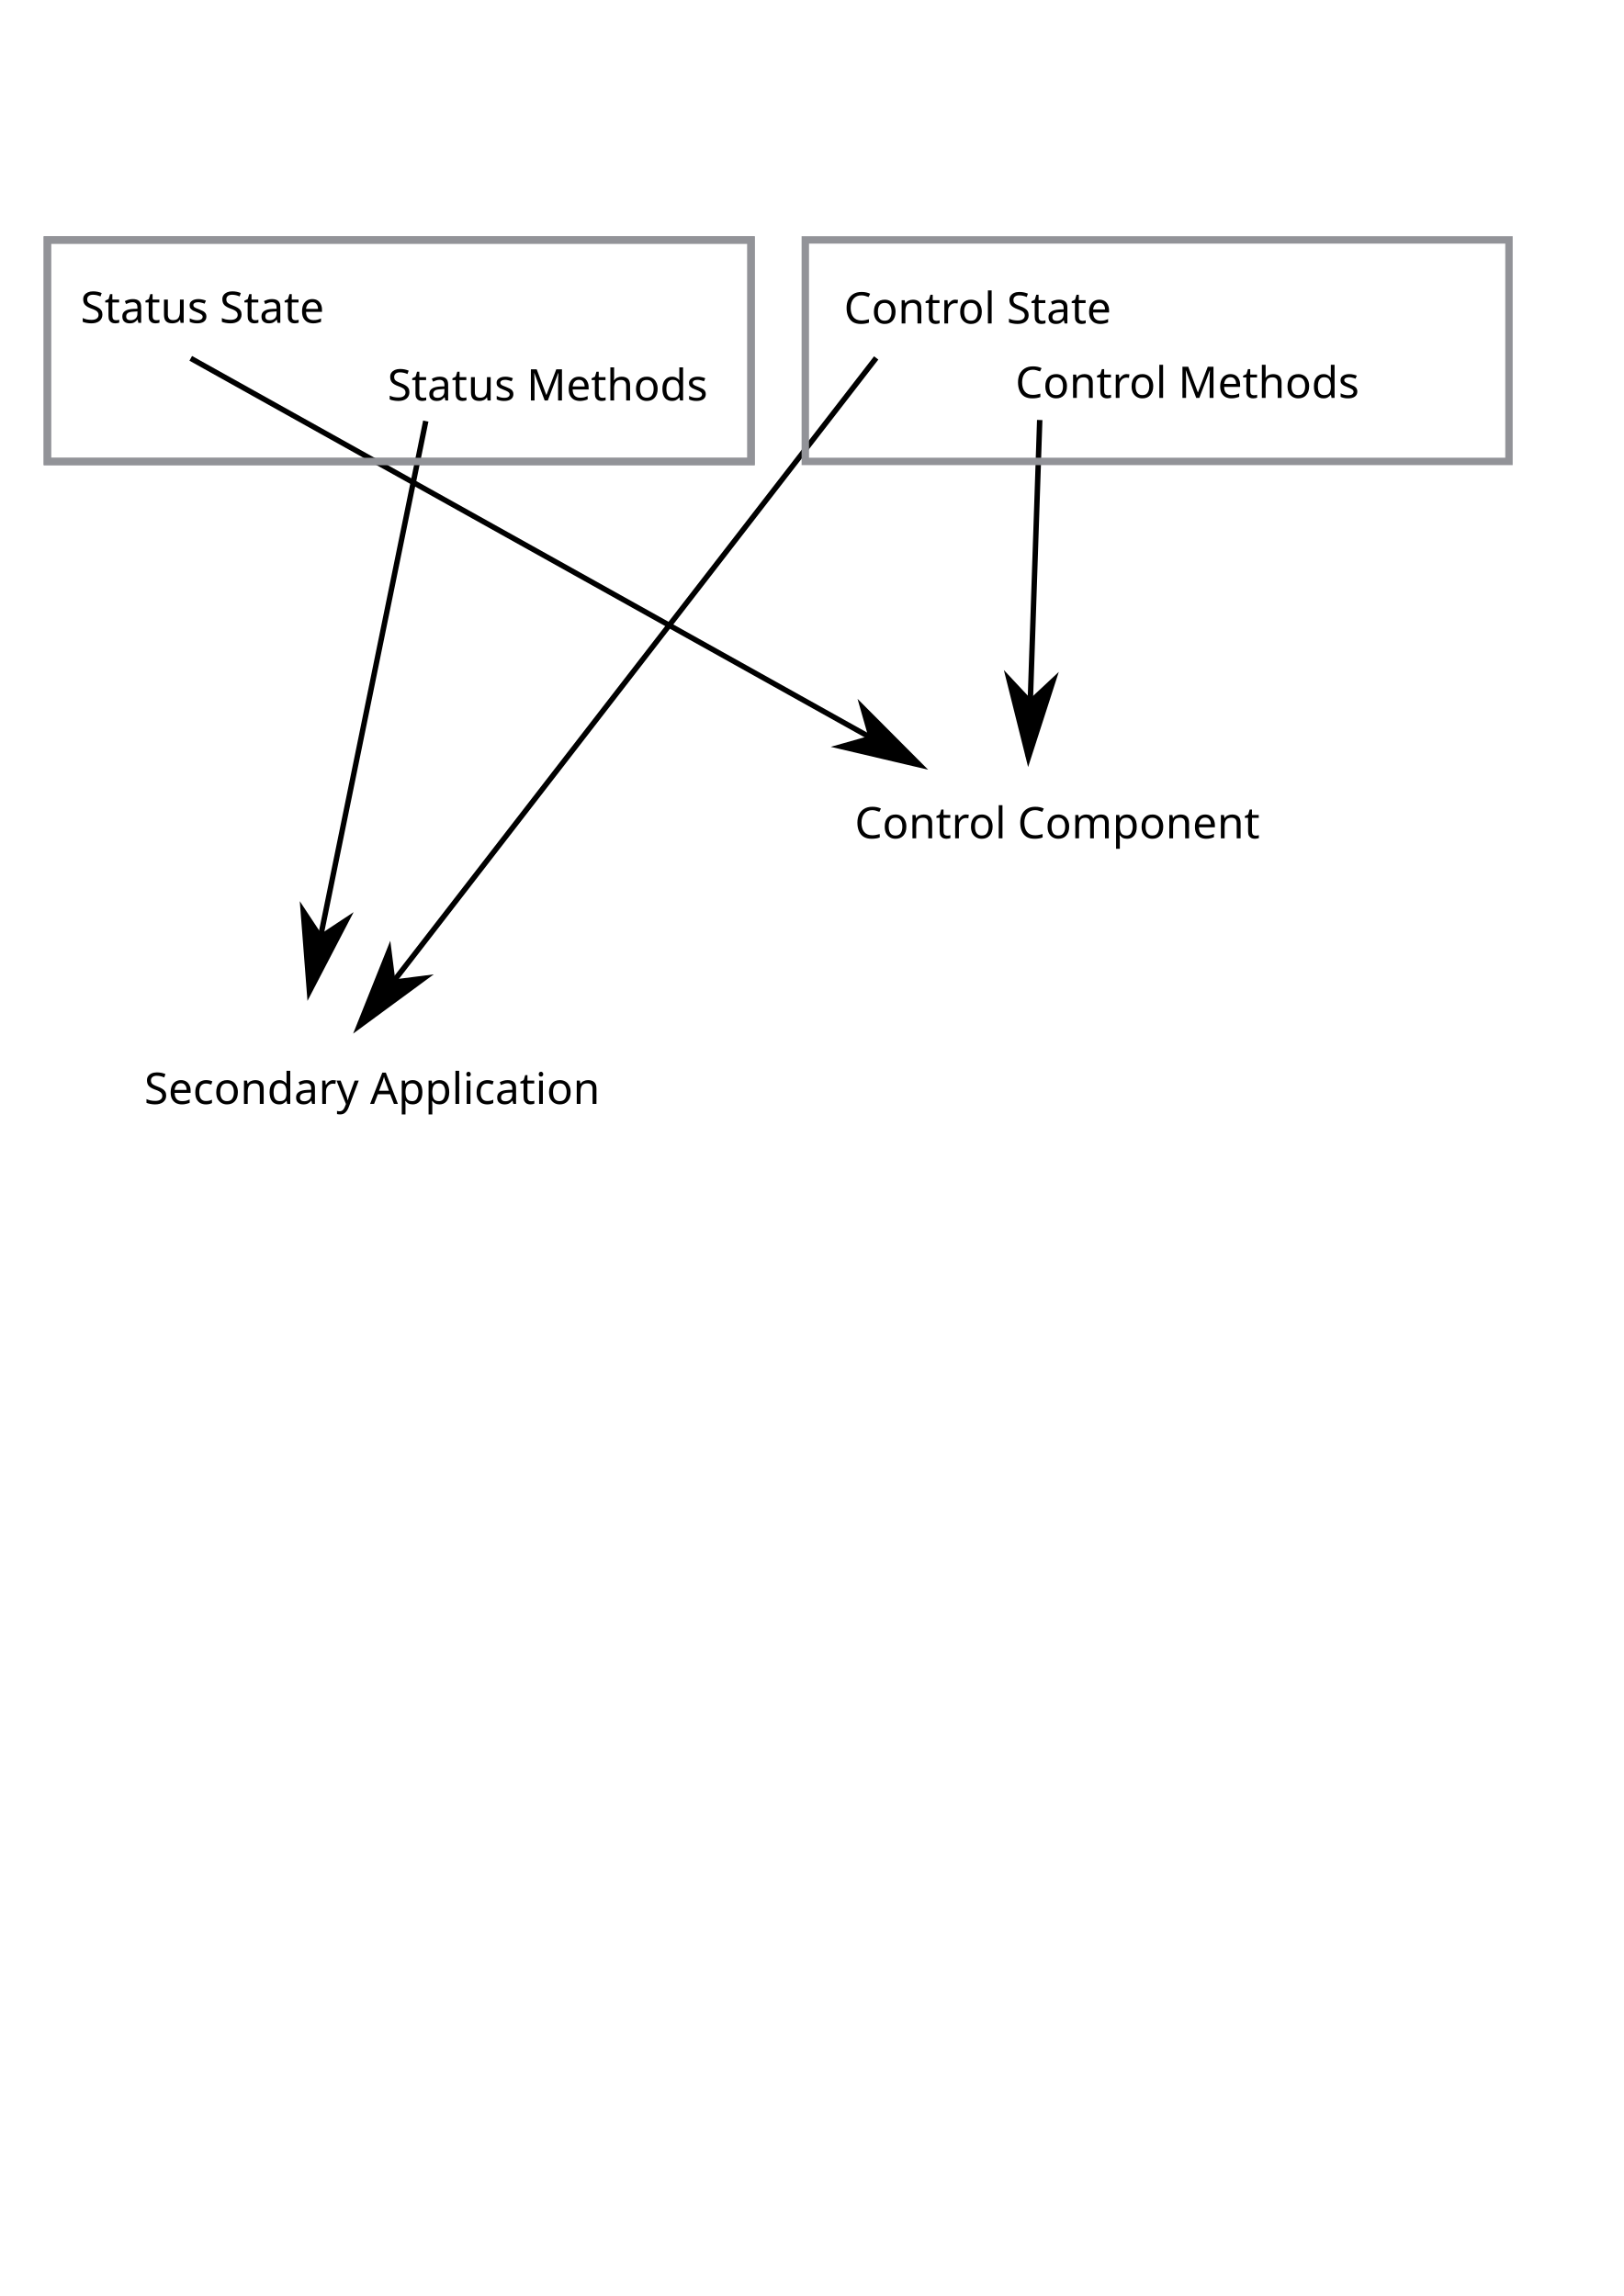
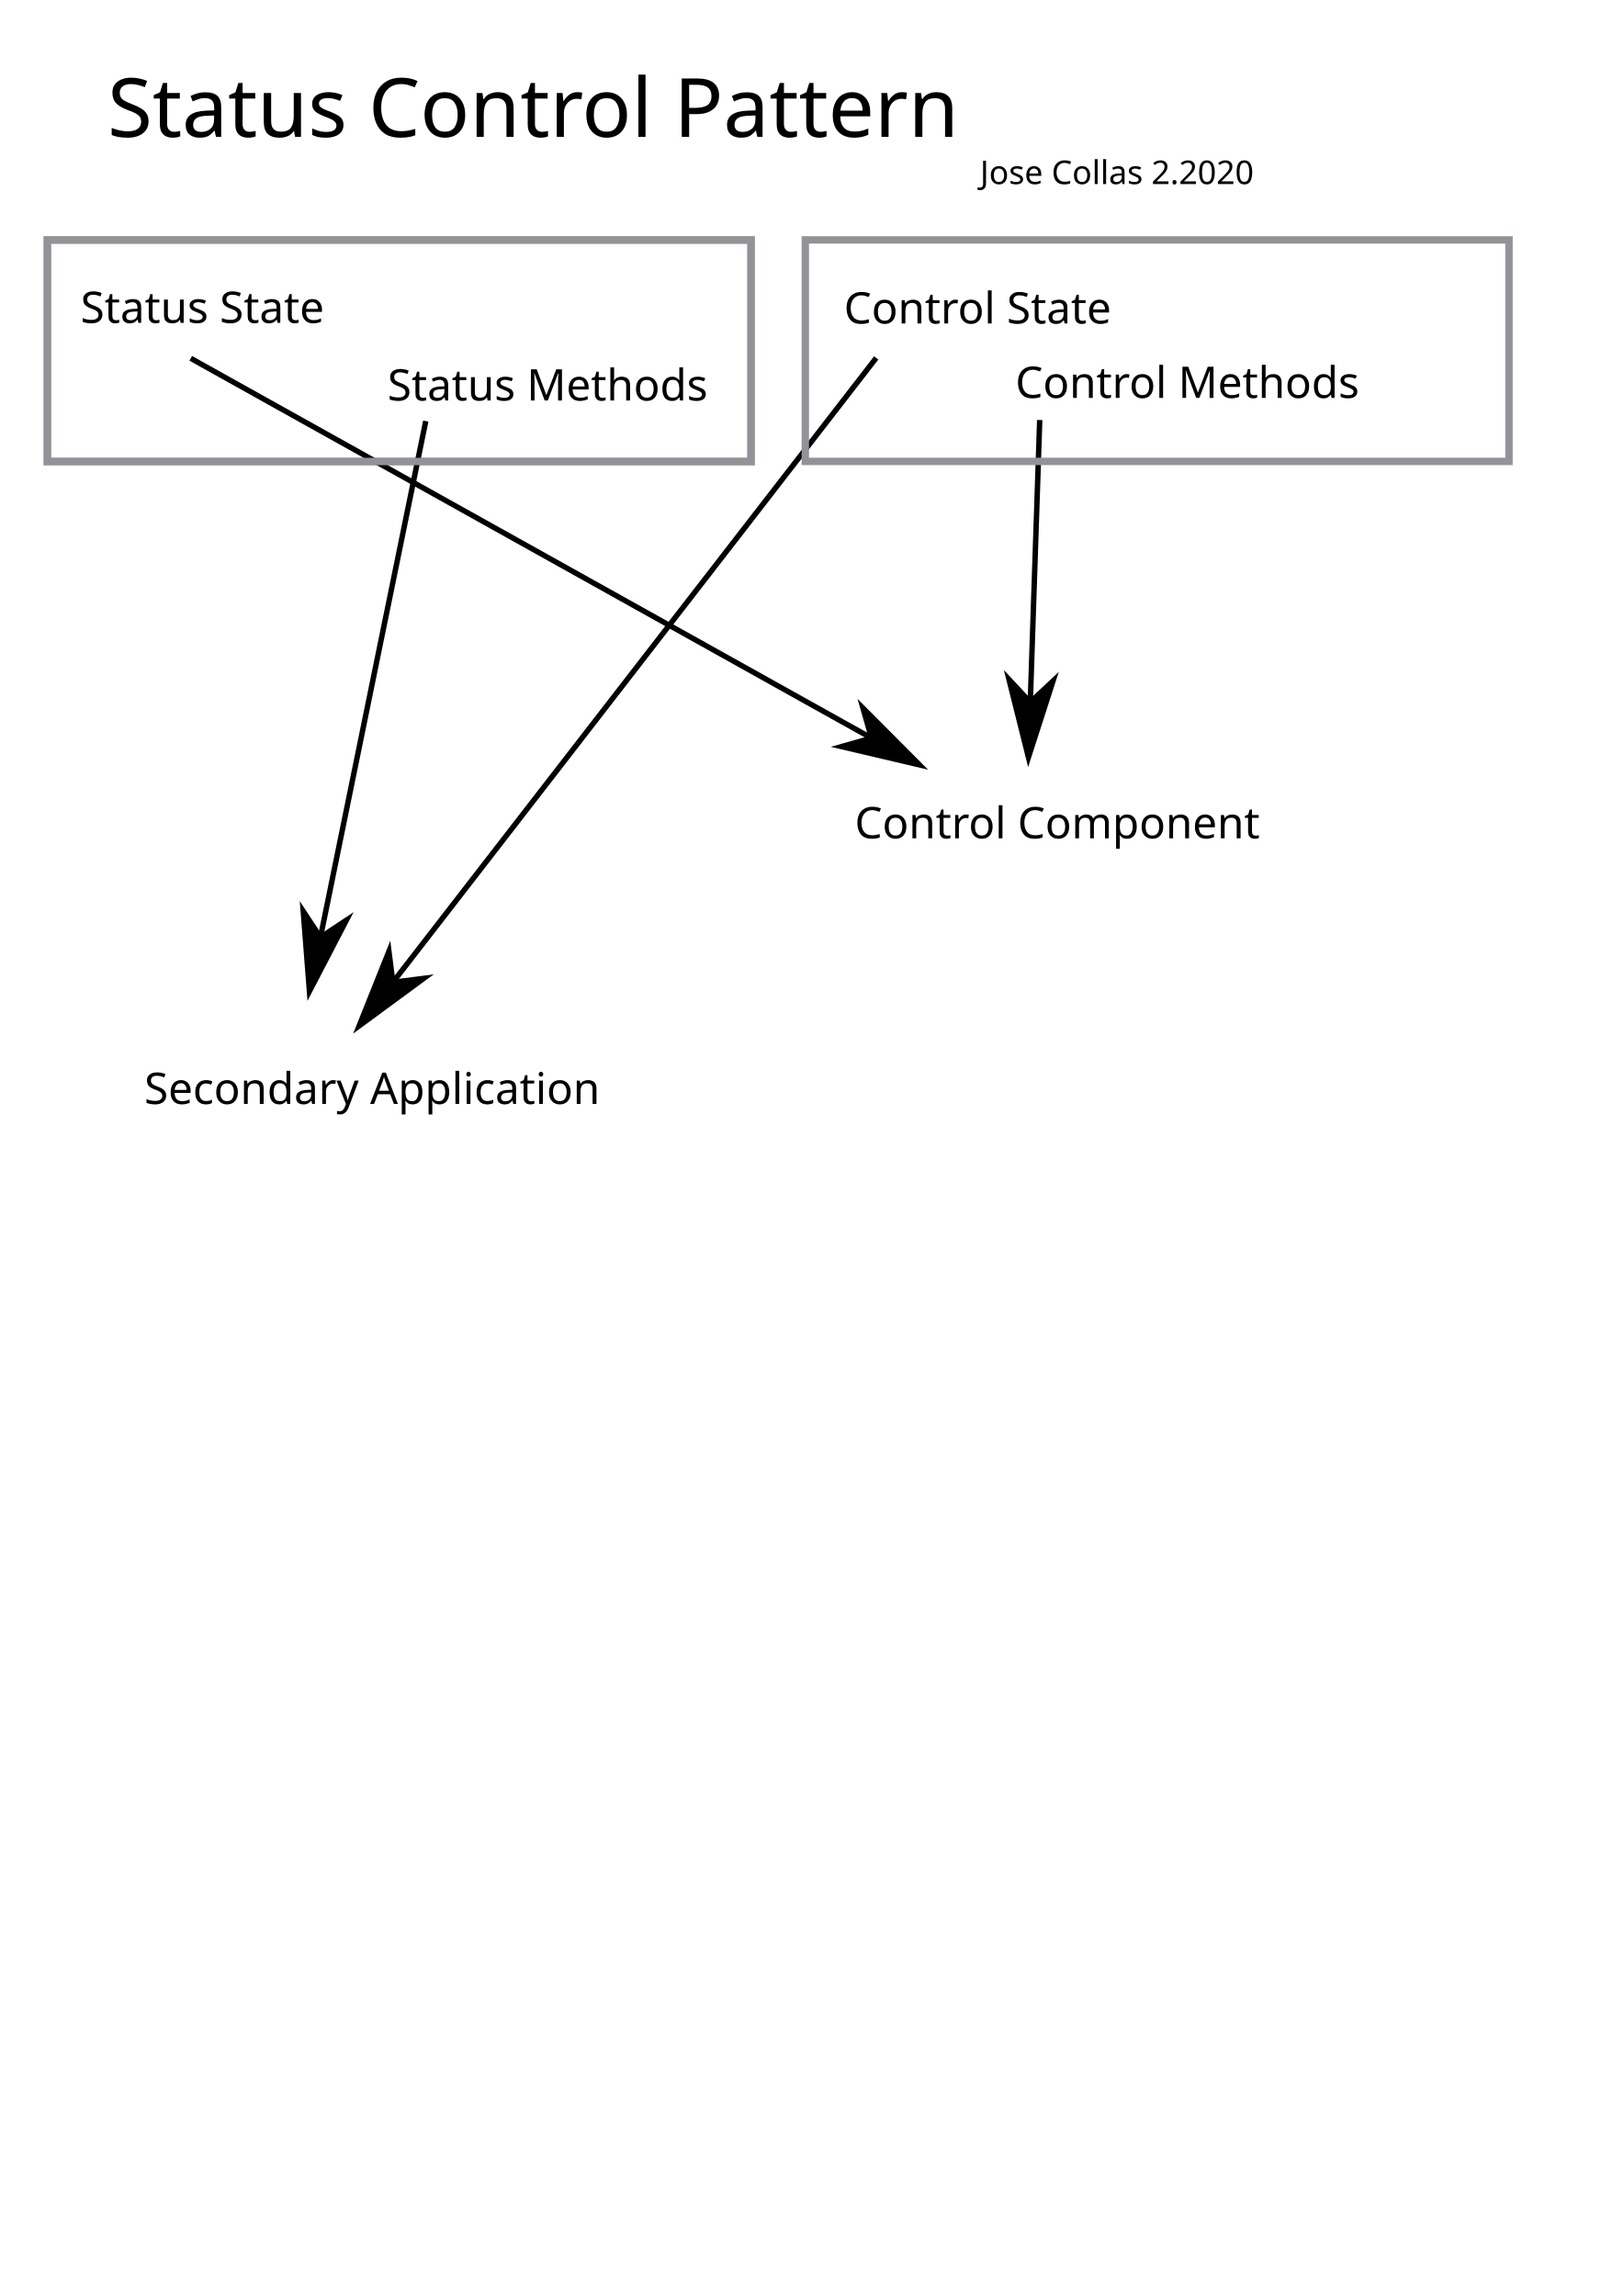
<svg xmlns="http://www.w3.org/2000/svg" xmlns:ns1="http://www.openswatchbook.org/uri/2009/osb" xmlns:xlink="http://www.w3.org/1999/xlink" width="210mm" height="297mm" viewBox="0 0 210 297" version="1.1" id="svg8">
  <defs id="defs2">
    <linearGradient id="linearGradient3598">
      <stop style="stop-color:#f70000;stop-opacity:1;" offset="0" id="stop3594" />
      <stop style="stop-color:#f70000;stop-opacity:0;" offset="1" id="stop3596" />
    </linearGradient>
    <linearGradient id="linearGradient3590" ns1:paint="solid">
      <stop style="stop-color:#000000;stop-opacity:1;" offset="0" id="stop3588" />
    </linearGradient>
    <marker orient="auto" refY="0.0" refX="0.0" id="marker1436" style="overflow:visible;">
      <path id="path1434" d="M 0.0,0.0 L 5.0,-5.0 L -12.5,0.0 L 5.0,5.0 L 0.0,0.0 z " style="fill-rule:evenodd;stroke:#000000;stroke-width:1pt;stroke-opacity:1;fill:#000000;fill-opacity:1" transform="scale(0.8) rotate(180) translate(12.5,0)" />
    </marker>
    <marker orient="auto" refY="0.0" refX="0.0" id="marker1384" style="overflow:visible;">
      <path id="path1382" d="M 0.0,0.0 L 5.0,-5.0 L -12.5,0.0 L 5.0,5.0 L 0.0,0.0 z " style="fill-rule:evenodd;stroke:#000000;stroke-width:1pt;stroke-opacity:1;fill:#000000;fill-opacity:1" transform="scale(0.8) rotate(180) translate(12.5,0)" />
    </marker>
    <marker orient="auto" refY="0.0" refX="0.0" id="marker1338" style="overflow:visible;">
      <path id="path1336" d="M 0.0,0.0 L 5.0,-5.0 L -12.5,0.0 L 5.0,5.0 L 0.0,0.0 z " style="fill-rule:evenodd;stroke:#000000;stroke-width:1pt;stroke-opacity:1;fill:#000000;fill-opacity:1" transform="scale(0.8) rotate(180) translate(12.5,0)" />
    </marker>
    <marker style="overflow:visible;" id="marker1286" refX="0.0" refY="0.0" orient="auto">
      <path transform="scale(0.8) rotate(180) translate(12.5,0)" style="fill-rule:evenodd;stroke:#000000;stroke-width:1pt;stroke-opacity:1;fill:#000000;fill-opacity:1" d="M 0.0,0.0 L 5.0,-5.0 L -12.5,0.0 L 5.0,5.0 L 0.0,0.0 z " id="path1284" />
    </marker>
    <marker style="overflow:visible;" id="marker1252" refX="0.0" refY="0.0" orient="auto">
      <path transform="scale(0.8) rotate(180) translate(12.5,0)" style="fill-rule:evenodd;stroke:#000000;stroke-width:1pt;stroke-opacity:1;fill:#000000;fill-opacity:1" d="M 0.0,0.0 L 5.0,-5.0 L -12.5,0.0 L 5.0,5.0 L 0.0,0.0 z " id="path1250" />
    </marker>
    <marker orient="auto" refY="0.0" refX="0.0" id="marker1152" style="overflow:visible">
      <path id="path1150" d="M 0.0,0.0 L 5.0,-5.0 L -12.5,0.0 L 5.0,5.0 L 0.0,0.0 z " style="fill-rule:evenodd;stroke:#000000;stroke-width:1pt;stroke-opacity:1;fill:#000000;fill-opacity:1" transform="scale(0.8) translate(12.5,0)" />
    </marker>
    <marker orient="auto" refY="0.0" refX="0.0" id="Arrow1Lstart" style="overflow:visible">
      <path id="path868" d="M 0.0,0.0 L 5.0,-5.0 L -12.5,0.0 L 5.0,5.0 L 0.0,0.0 z " style="fill-rule:evenodd;stroke:#000000;stroke-width:1pt;stroke-opacity:1;fill:#000000;fill-opacity:1" transform="scale(0.8) translate(12.5,0)" />
    </marker>
    <radialGradient xlink:href="#linearGradient3598" id="radialGradient3602" cx="55.239" cy="44.493" fx="55.239" fy="44.493" r="49.392" gradientTransform="matrix(1,0,0,0.2779012,0,32.12819)" gradientUnits="userSpaceOnUse" />
  </defs>
  <g id="layer1">
-     <text xml:space="preserve" style="font-style:normal;font-weight:normal;font-size:10.583px;line-height:1.25;font-family:sans-serif;letter-spacing:0px;word-spacing:0px;fill:#000000;fill-opacity:1;stroke:none;stroke-width:0.265" x="-99.664" y="117.717" id="text817">
-       <tspan id="tspan815" x="-99.664" y="117.717" style="stroke-width:0.265">Control</tspan>
-     </text>
-     <text xml:space="preserve" style="font-style:normal;font-weight:normal;font-size:10.583px;line-height:1.25;font-family:sans-serif;letter-spacing:0px;word-spacing:0px;fill:#000000;fill-opacity:1;stroke:none;stroke-width:0.265" x="-138.607" y="164.292" id="text821">
-       <tspan id="tspan819" x="-138.607" y="164.292" style="stroke-width:0.265">Status</tspan>
-     </text>
    <text xml:space="preserve" style="font-style:normal;font-weight:normal;font-size:7.16px;line-height:1.25;font-family:sans-serif;letter-spacing:0px;word-spacing:0px;fill:#000000;fill-opacity:1;stroke:none;stroke-width:0.179" x="110.547" y="108.438" id="text825">
      <tspan id="tspan823" x="110.547" y="108.438" style="stroke-width:0.179;font-size:5.644px">Control Component</tspan>
    </text>
    <text xml:space="preserve" style="font-style:normal;font-weight:normal;font-size:7.16px;line-height:1.25;font-family:sans-serif;letter-spacing:0px;word-spacing:0px;fill:#000000;fill-opacity:1;stroke:none;stroke-width:0.179" x="18.663" y="142.8" id="text829">
      <tspan id="tspan827" x="18.663" y="142.8" style="stroke-width:0.179;font-size:5.644px">Secondary Application</tspan>
    </text>
    <text xml:space="preserve" style="font-style:normal;font-weight:normal;font-size:5.644px;line-height:1.25;font-family:sans-serif;letter-spacing:0px;word-spacing:0px;fill:#000000;fill-opacity:1;stroke:none;stroke-width:0.164;" x="109.149" y="41.842" id="text833">
      <tspan id="tspan831" x="109.149" y="41.842" style="stroke-width:0.164;font-size:5.644px;">Control State</tspan>
    </text>
    <text xml:space="preserve" style="font-style:normal;font-weight:normal;font-size:5.644px;line-height:1.25;font-family:sans-serif;letter-spacing:0px;word-spacing:0px;fill:#000000;fill-opacity:1;stroke:none;stroke-width:0.164" x="131.32" y="51.471" id="text837">
      <tspan id="tspan835" x="131.32" y="51.471" style="font-size:5.644px;stroke-width:0.164">Control Methods</tspan>
    </text>
    <text xml:space="preserve" style="font-style:normal;font-weight:normal;font-size:5.644px;line-height:1.25;font-family:sans-serif;letter-spacing:0px;word-spacing:0px;fill:#000000;fill-opacity:1;stroke:none;stroke-width:0.164;" x="10.418" y="41.765" id="text841">
      <tspan id="tspan839" x="10.418" y="41.765" style="stroke-width:0.164;font-size:5.644px;">Status State</tspan>
    </text>
    <text xml:space="preserve" style="font-style:normal;font-weight:normal;font-size:6.548px;line-height:1.25;font-family:sans-serif;letter-spacing:0px;word-spacing:0px;fill:#000000;fill-opacity:1;stroke:none;stroke-width:0.164" x="50.121" y="51.802" id="text845">
      <tspan id="tspan843" x="50.121" y="51.802" style="stroke-width:0.164;font-size:5.644px">Status Methods</tspan>
    </text>
    <rect style="fill:none;fill-opacity:1;stroke:#929398;stroke-width:0.959;stroke-miterlimit:4;stroke-dasharray:none;stroke-opacity:1" id="rect3604" width="91.008" height="28.652" x="6.127" y="31.046" />
    <path style="fill:none;stroke:#000000;stroke-width:0.7;stroke-linecap:butt;stroke-linejoin:miter;stroke-opacity:1;marker-end:url(#marker1384);stroke-miterlimit:4;stroke-dasharray:none" d="M 24.67,46.352 118.854,98.903" id="path1234" />
    <path style="fill:none;stroke:#000000;stroke-width:0.7;stroke-linecap:butt;stroke-linejoin:miter;stroke-miterlimit:4;stroke-dasharray:none;stroke-opacity:1;marker-end:url(#marker1252)" d="M 55.067,54.471 40.038,128.14" id="path1238" />
    <path style="fill:none;stroke:#000000;stroke-width:0.7;stroke-linecap:butt;stroke-linejoin:miter;stroke-miterlimit:4;stroke-dasharray:none;stroke-opacity:1;marker-end:url(#marker1286)" d="M 113.322,46.301 46.505,132.629" id="path1240" />
    <path style="fill:none;stroke:#000000;stroke-width:0.7;stroke-linecap:butt;stroke-linejoin:miter;stroke-miterlimit:4;stroke-dasharray:none;stroke-opacity:1;marker-end:url(#marker1436)" d="m 134.471,54.331 -1.456,43.538" id="path1242" />
    <rect style="fill:none;fill-opacity:1;stroke:url(#radialGradient3602);stroke-width:1.7;stroke-miterlimit:4;stroke-dasharray:none;stroke-opacity:0" id="rect2152" width="98.183" height="26.852" x="6.147" y="31.067" />
    <rect y="31.046" x="6.127" height="28.652" width="91.008" id="rect3712" style="fill:none;fill-opacity:1;stroke:#929398;stroke-width:0.959;stroke-miterlimit:4;stroke-dasharray:none;stroke-opacity:1" />
    <rect y="31.034" x="104.154" height="28.652" width="91.008" id="rect3712-7" style="fill:none;fill-opacity:1;stroke:#929398;stroke-width:0.959;stroke-miterlimit:4;stroke-dasharray:none;stroke-opacity:1" />
+     <text xml:space="preserve" style="font-style:normal;font-weight:normal;font-size:10.583px;line-height:1.25;font-family:sans-serif;letter-spacing:0px;word-spacing:0px;fill:#000000;fill-opacity:1;stroke:none;stroke-width:0.265" x="13.898" y="17.703" id="text953">
+       <tspan id="tspan951" x="13.898" y="17.703" style="stroke-width:0.265">Status Control Pattern</tspan>
+     </text>
+     <text xml:space="preserve" style="font-style:normal;font-weight:normal;font-size:10.583px;line-height:1.25;font-family:sans-serif;letter-spacing:0px;word-spacing:0px;fill:#000000;fill-opacity:1;stroke:none;stroke-width:0.265" x="126.756" y="23.805" id="text957">
+       <tspan id="tspan955" x="126.756" y="23.805" style="font-size:4.233px;stroke-width:0.265">Jose Collas 2.2020</tspan>
+     </text>
  </g>
</svg>
